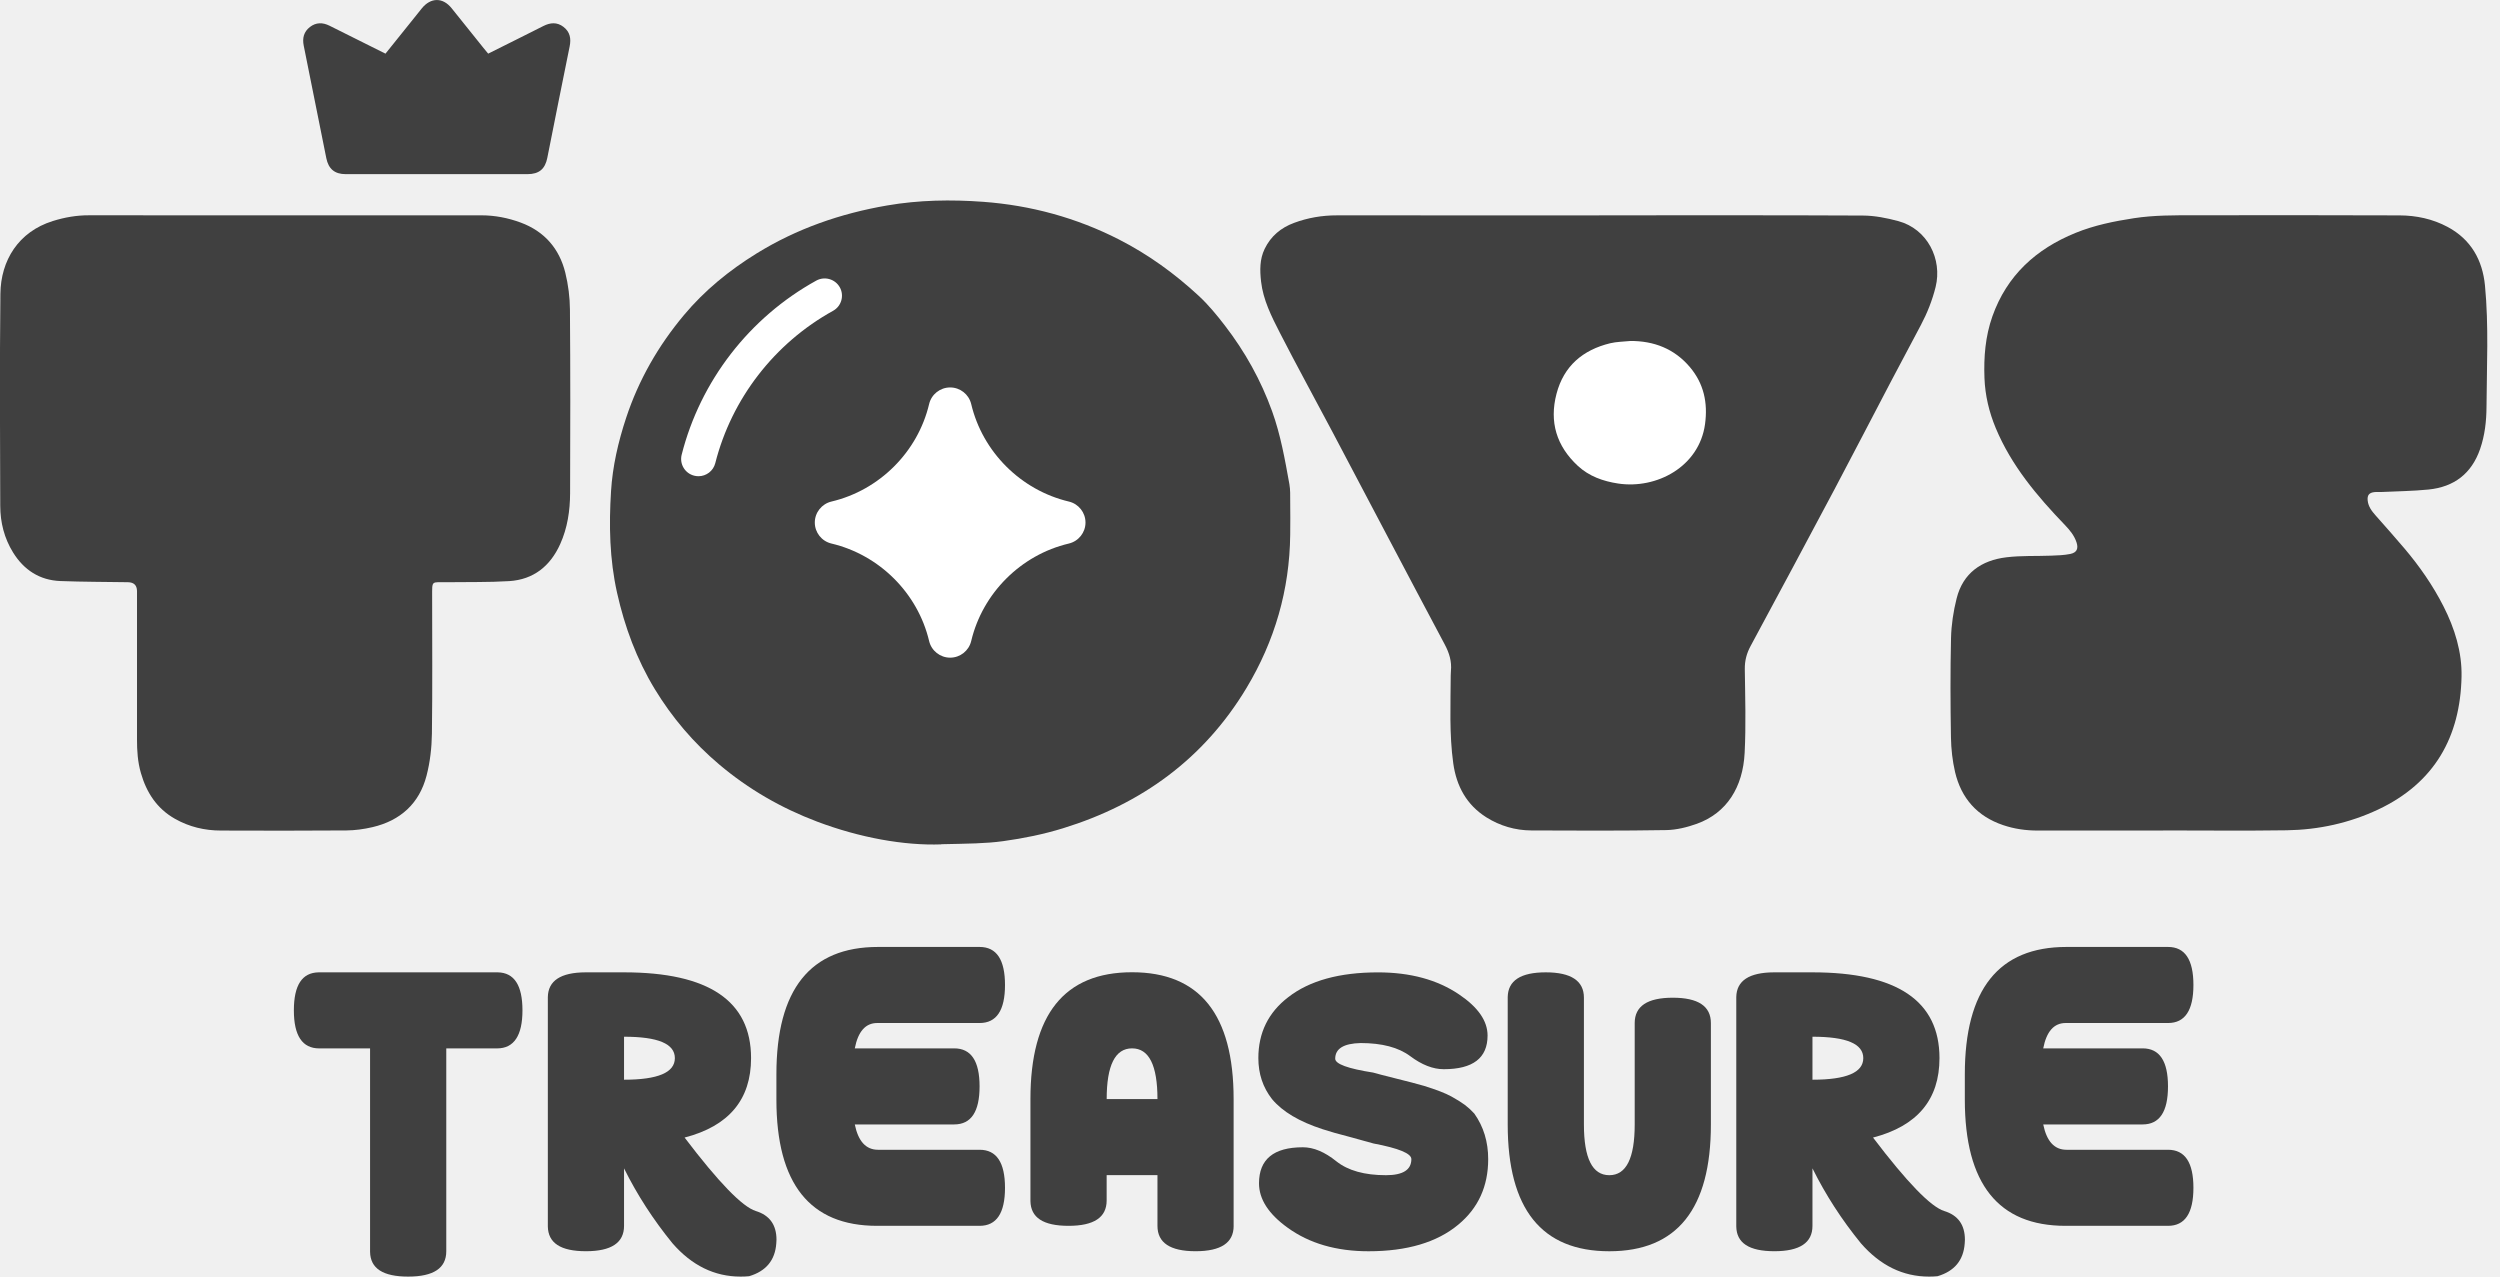
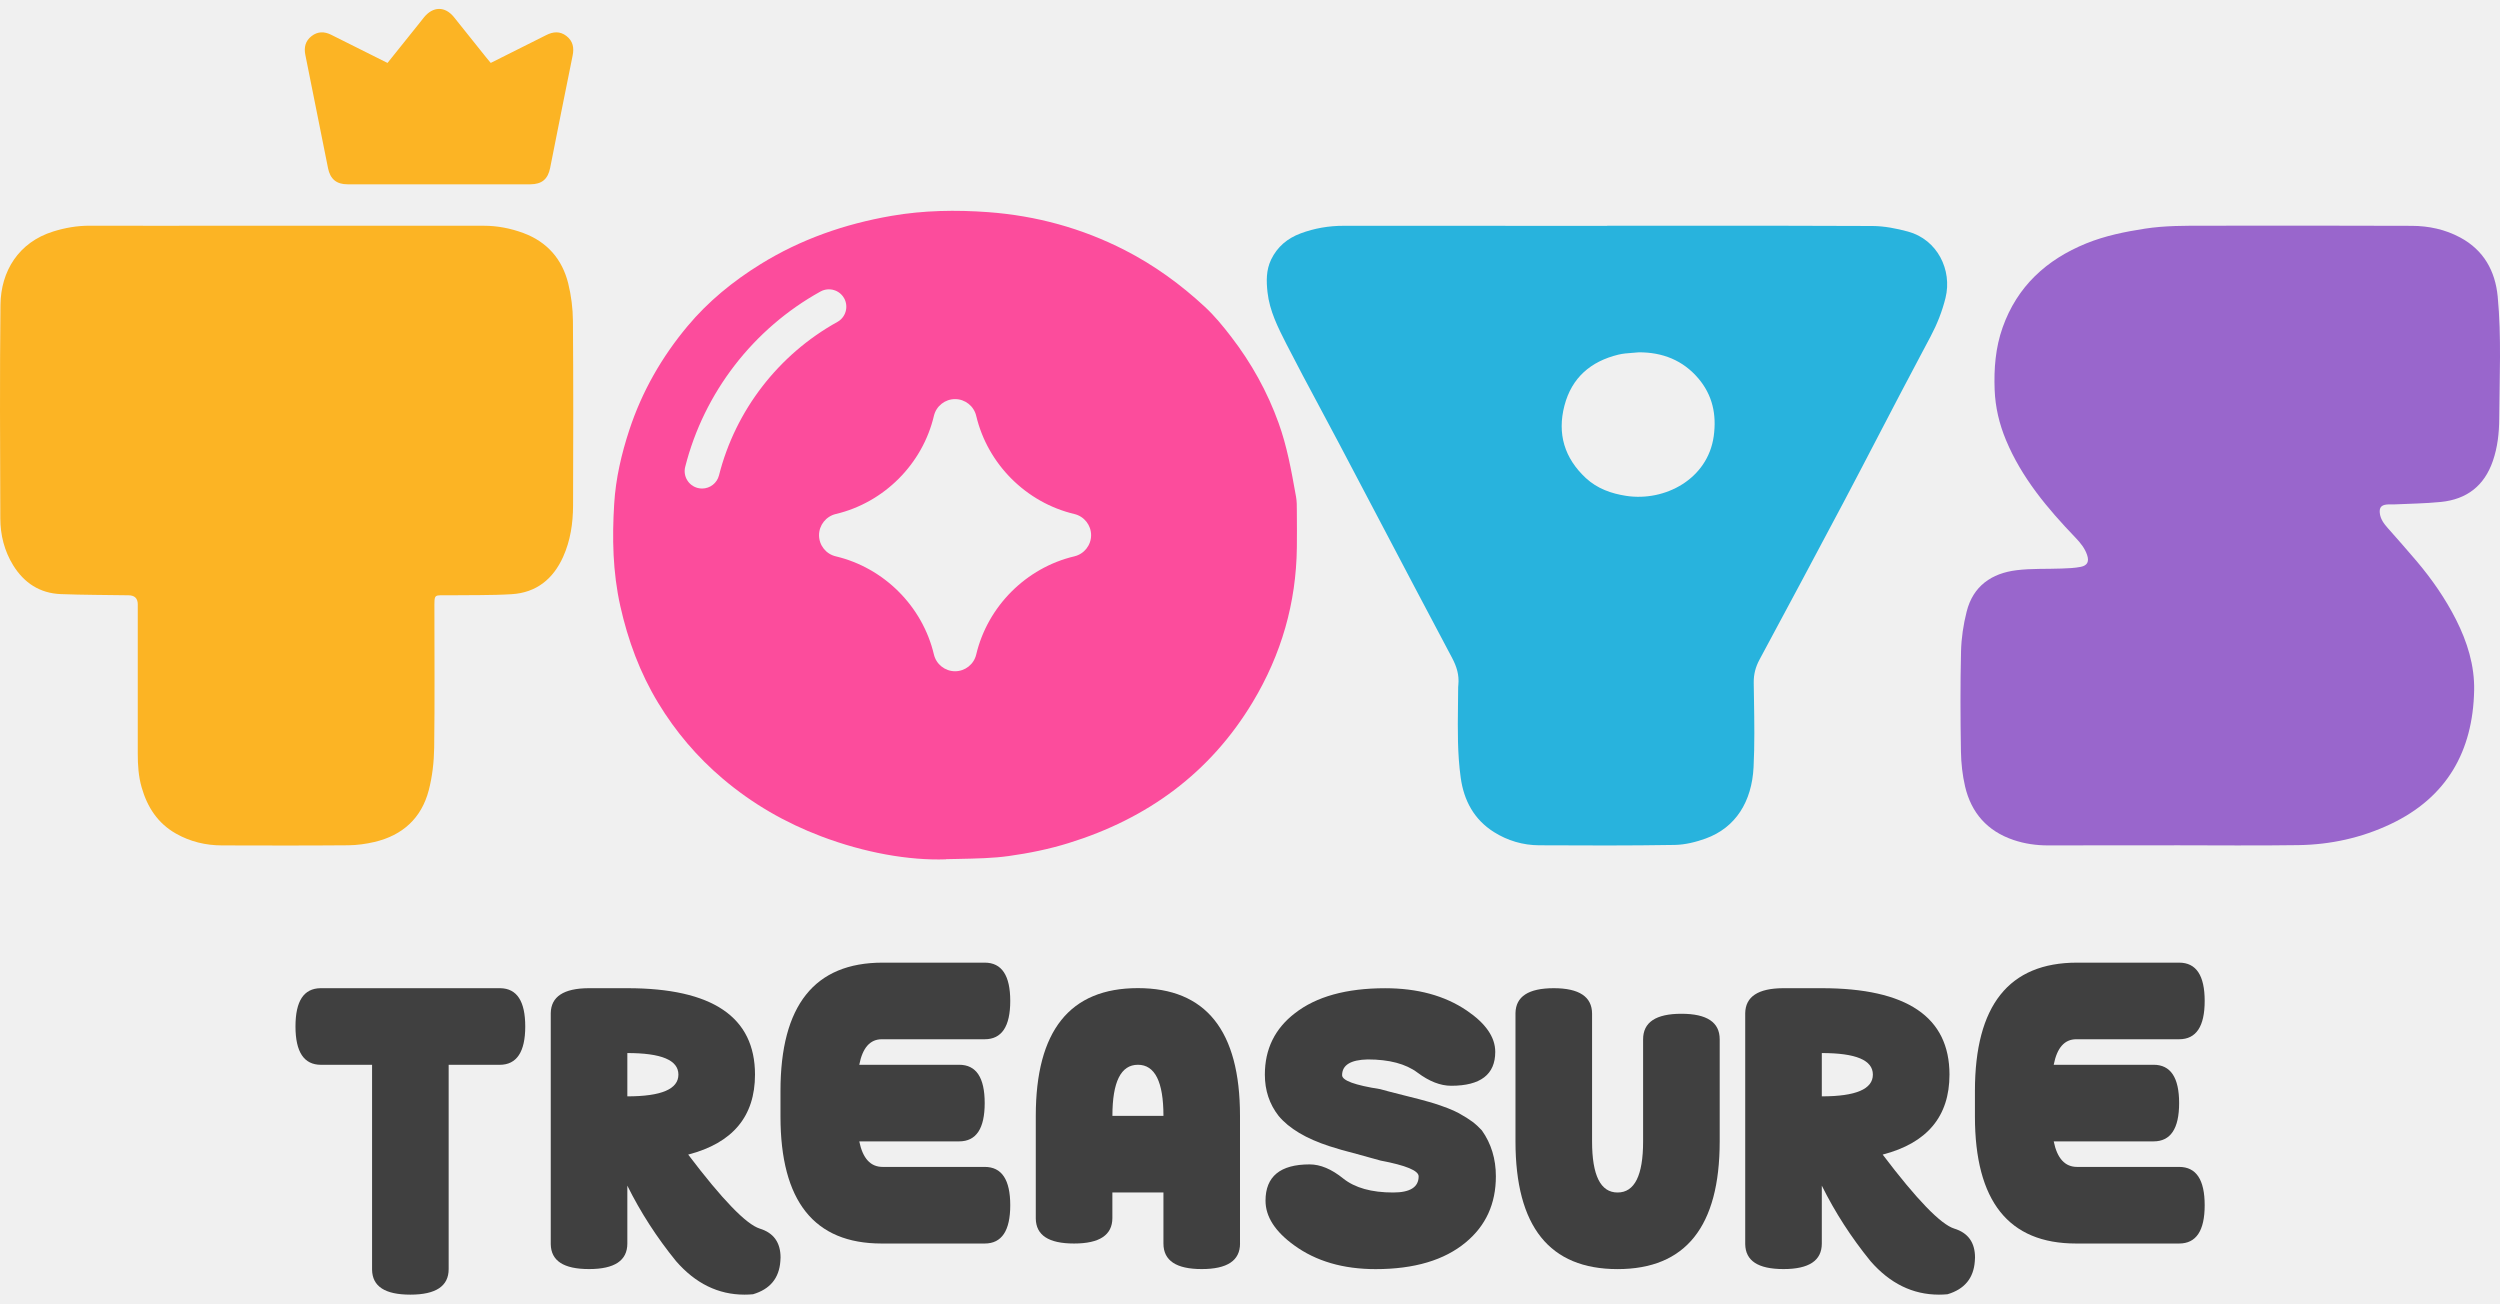
- <svg xmlns="http://www.w3.org/2000/svg" width="141" height="72" viewBox="0 0 141 72" fill="none">
-   <g clip-path="url(#clip0_166_1864)">
-     <path d="M25.17 59.13V70.571C25.17 71.525 24.453 72 23.021 72C21.589 72 20.887 71.535 20.872 70.604V59.13H18.006C17.051 59.13 16.574 58.414 16.574 56.985C16.574 55.556 17.04 54.855 17.973 54.84H28.069C29.002 54.855 29.467 55.569 29.467 56.985C29.467 58.401 28.991 59.13 28.035 59.13H25.17Z" fill="#404040" />
-     <path d="M35.196 65.9V69.139C35.196 70.093 34.479 70.569 33.047 70.569C31.616 70.569 30.914 70.104 30.898 69.172V56.236C30.914 55.313 31.622 54.846 33.025 54.84H35.196C39.97 54.84 42.36 56.452 42.36 59.678C42.36 62.017 41.109 63.51 38.611 64.158C40.529 66.682 41.868 68.065 42.629 68.302C43.405 68.54 43.794 69.08 43.794 69.923C43.794 69.983 43.789 70.051 43.783 70.124C43.717 71.077 43.205 71.696 42.249 71.978C42.086 71.994 41.925 72 41.768 72C40.299 72 39.02 71.375 37.93 70.124C36.849 68.798 35.937 67.391 35.198 65.9H35.196ZM35.196 58.471V60.896C37.107 60.896 38.062 60.491 38.062 59.678C38.062 58.866 37.107 58.471 35.196 58.471Z" fill="#404040" />
-     <path d="M55.25 53.408C56.206 53.408 56.682 54.124 56.682 55.553C56.682 56.983 56.206 57.698 55.25 57.698H49.474C48.817 57.698 48.396 58.174 48.21 59.128H53.816C54.772 59.128 55.248 59.843 55.248 61.273C55.248 62.702 54.772 63.418 53.816 63.418H48.21C48.404 64.371 48.841 64.847 49.521 64.847H55.25C56.206 64.847 56.682 65.563 56.682 66.992C56.682 68.421 56.206 69.137 55.25 69.137H49.463C45.68 69.137 43.789 66.765 43.789 62.021V60.592C43.789 55.802 45.7 53.408 49.519 53.408H55.248H55.25Z" fill="#404040" />
-     <path d="M69.578 69.139C69.578 70.093 68.861 70.569 67.43 70.569C65.998 70.569 65.281 70.093 65.281 69.139V66.279H62.415V67.708C62.415 68.662 61.698 69.137 60.266 69.137C58.834 69.137 58.133 68.672 58.117 67.741V61.986C58.117 57.221 60.028 54.835 63.847 54.835C67.666 54.835 69.576 57.218 69.576 61.986V69.137L69.578 69.139ZM62.415 61.989H65.281C65.281 60.081 64.804 59.128 63.849 59.128C62.894 59.128 62.417 60.081 62.417 61.989H62.415Z" fill="#404040" />
-     <path d="M81.854 61.839C82.183 62.021 82.436 62.18 82.615 62.314C82.794 62.449 82.972 62.611 83.151 62.805C83.674 63.543 83.934 64.4 83.934 65.375C83.934 66.91 83.372 68.141 82.244 69.073C81.042 70.071 79.356 70.571 77.186 70.571C75.365 70.571 73.843 70.128 72.619 69.24C71.544 68.465 71.008 67.633 71.008 66.739C71.008 65.384 71.833 64.706 73.481 64.706C74.086 64.706 74.717 64.97 75.372 65.499C76.029 66.021 76.96 66.281 78.169 66.281C79.125 66.281 79.601 65.979 79.601 65.375C79.601 65.056 78.889 64.761 77.464 64.492C77.263 64.433 76.817 64.309 76.131 64.124C75.498 63.962 74.986 63.816 74.598 63.688C73.285 63.263 72.332 62.697 71.743 61.99C71.229 61.334 70.971 60.563 70.971 59.678C70.971 58.249 71.533 57.101 72.661 56.238C73.861 55.306 75.549 54.842 77.719 54.842C79.54 54.842 81.062 55.256 82.286 56.082C83.361 56.804 83.899 57.579 83.899 58.405C83.899 59.672 83.074 60.303 81.426 60.303C80.821 60.303 80.19 60.057 79.535 59.566C78.878 59.075 77.947 58.828 76.738 58.828C75.782 58.85 75.306 59.145 75.306 59.711C75.306 60.008 76.019 60.27 77.444 60.493C77.644 60.552 78.088 60.667 78.776 60.839C79.409 60.995 79.921 61.129 80.31 61.242C81.011 61.458 81.525 61.658 81.854 61.839Z" fill="#404040" />
-     <path d="M92.197 63.42V57.701C92.197 56.747 92.913 56.271 94.345 56.271C95.777 56.271 96.494 56.747 96.494 57.701V63.42C96.494 68.186 94.584 70.571 90.765 70.571C86.946 70.571 85.035 68.188 85.035 63.42V56.236C85.051 55.304 85.765 54.84 87.184 54.84C88.603 54.84 89.333 55.316 89.333 56.269V63.42C89.333 65.327 89.809 66.281 90.765 66.281C91.72 66.281 92.197 65.327 92.197 63.42Z" fill="#404040" />
-     <path d="M102.223 65.9V69.139C102.223 70.093 101.506 70.569 100.075 70.569C98.643 70.569 97.941 70.104 97.926 69.172V56.236C97.941 55.313 98.649 54.846 100.053 54.84H102.223C106.998 54.84 109.387 56.452 109.387 59.678C109.387 62.017 108.136 63.51 105.639 64.158C107.556 66.682 108.895 68.065 109.656 68.302C110.433 68.54 110.821 69.08 110.821 69.923C110.821 69.983 110.817 70.051 110.81 70.124C110.744 71.077 110.232 71.696 109.277 71.978C109.113 71.994 108.952 72 108.796 72C107.326 72 106.047 71.375 104.957 70.124C103.876 68.798 102.965 67.391 102.226 65.9H102.223ZM102.223 58.471V60.896C104.134 60.896 105.089 60.491 105.089 59.678C105.089 58.866 104.134 58.471 102.223 58.471Z" fill="#404040" />
-     <path d="M122.278 53.408C123.233 53.408 123.709 54.124 123.709 55.553C123.709 56.983 123.233 57.698 122.278 57.698H116.502C115.844 57.698 115.423 58.174 115.238 59.128H120.844C121.799 59.128 122.275 59.843 122.275 61.273C122.275 62.702 121.799 63.418 120.844 63.418H115.238C115.432 64.371 115.869 64.847 116.548 64.847H122.278C123.233 64.847 123.709 65.563 123.709 66.992C123.709 68.421 123.233 69.137 122.278 69.137H116.491C112.707 69.137 110.816 66.765 110.816 62.021V60.592C110.816 55.802 112.727 53.408 116.546 53.408H122.275H122.278Z" fill="#404040" />
-     <path d="M122.002 46.841C119.644 46.841 117.286 46.837 114.927 46.843C114.261 46.843 113.614 46.753 112.983 46.539C111.514 46.046 110.614 45.022 110.265 43.542C110.118 42.908 110.045 42.245 110.034 41.595C110.003 39.725 109.994 37.853 110.038 35.981C110.056 35.235 110.171 34.475 110.354 33.75C110.713 32.319 111.755 31.601 113.164 31.431C113.996 31.33 114.843 31.372 115.682 31.339C116.043 31.326 116.407 31.315 116.76 31.244C117.133 31.169 117.235 30.942 117.113 30.581C116.986 30.2 116.738 29.901 116.46 29.61C114.892 27.978 113.442 26.26 112.56 24.144C112.185 23.243 111.962 22.309 111.924 21.329C111.88 20.14 111.971 18.973 112.372 17.839C113.191 15.533 114.832 14.042 117.061 13.135C118.117 12.705 119.227 12.48 120.357 12.306C121.491 12.133 122.622 12.141 123.759 12.141C127.617 12.139 131.476 12.13 135.334 12.148C136.281 12.152 137.201 12.346 138.048 12.8C139.37 13.509 140.014 14.674 140.153 16.105C140.371 18.381 140.252 20.664 140.239 22.944C140.234 23.743 140.148 24.54 139.881 25.316C139.398 26.714 138.412 27.463 136.967 27.61C136.085 27.698 135.191 27.707 134.304 27.749C134.172 27.756 134.039 27.74 133.909 27.756C133.618 27.791 133.508 27.927 133.536 28.223C133.57 28.568 133.768 28.828 133.989 29.077C134.534 29.694 135.081 30.306 135.612 30.934C136.464 31.94 137.214 33.019 137.812 34.195C138.447 35.444 138.86 36.772 138.831 38.164C138.763 41.564 137.302 44.158 134.139 45.652C132.511 46.42 130.77 46.801 128.972 46.828C126.646 46.863 124.321 46.837 121.996 46.837V46.841H122.002Z" fill="#404040" />
-     <path d="M90.185 12.144C95.147 12.144 100.108 12.133 105.072 12.157C105.736 12.161 106.418 12.296 107.062 12.47C108.712 12.914 109.555 14.623 109.169 16.183C108.982 16.938 108.699 17.649 108.337 18.334C107.768 19.407 107.195 20.477 106.63 21.554C105.569 23.574 104.523 25.602 103.455 27.617C101.893 30.559 100.318 33.497 98.736 36.431C98.509 36.849 98.401 37.263 98.407 37.739C98.427 39.313 98.478 40.892 98.398 42.463C98.301 44.39 97.397 45.85 95.707 46.46C95.157 46.658 94.557 46.806 93.979 46.817C91.442 46.859 88.903 46.85 86.364 46.837C85.457 46.832 84.599 46.579 83.833 46.099C82.715 45.396 82.143 44.335 81.964 43.053C81.735 41.406 81.814 39.745 81.821 38.091C81.821 38.01 81.823 37.926 81.832 37.844C81.885 37.305 81.742 36.834 81.484 36.349C79.361 32.365 77.267 28.366 75.158 24.375C74.17 22.503 73.146 20.649 72.182 18.764C71.714 17.848 71.24 16.916 71.123 15.87C71.055 15.249 71.041 14.628 71.326 14.038C71.675 13.315 72.246 12.844 72.983 12.571C73.76 12.282 74.569 12.144 75.403 12.146C80.332 12.15 85.263 12.148 90.191 12.148L90.185 12.144Z" fill="#404040" />
-     <path d="M91.935 19.233C91.56 19.272 91.174 19.272 90.812 19.36C89.267 19.737 88.197 20.645 87.787 22.21C87.372 23.796 87.787 25.159 88.989 26.274C89.625 26.862 90.415 27.143 91.262 27.271C93.428 27.597 95.833 26.329 96.164 23.922C96.329 22.71 96.093 21.633 95.31 20.704C94.437 19.673 93.287 19.222 91.937 19.231L91.935 19.233Z" fill="white" />
-     <path d="M53.086 47.623C50.993 47.698 48.491 47.248 46.079 46.337C44.065 45.575 42.219 44.515 40.564 43.117C39.114 41.892 37.906 40.472 36.928 38.862C35.909 37.182 35.234 35.363 34.803 33.436C34.378 31.535 34.342 29.626 34.462 27.71C34.548 26.302 34.867 24.924 35.311 23.576C36.019 21.429 37.127 19.499 38.574 17.771C39.732 16.385 41.124 15.253 42.66 14.302C44.928 12.899 47.401 12.042 50.029 11.589C51.829 11.278 53.647 11.249 55.449 11.382C58.132 11.58 60.698 12.276 63.111 13.507C64.77 14.355 66.255 15.432 67.61 16.687C68.15 17.187 68.625 17.766 69.075 18.35C70.215 19.828 71.115 21.44 71.749 23.201C72.23 24.538 72.472 25.924 72.722 27.311C72.779 27.63 72.766 27.965 72.768 28.293C72.775 28.916 72.775 29.54 72.768 30.163C72.733 33.266 71.896 36.153 70.299 38.807C67.903 42.791 64.382 45.348 59.959 46.713C58.86 47.052 57.735 47.282 56.588 47.44C55.584 47.579 54.587 47.581 53.089 47.614L53.086 47.623Z" fill="#404040" />
-     <path d="M60.282 28.287C57.577 27.646 55.415 25.49 54.776 22.79C54.645 22.241 54.153 21.852 53.589 21.852C53.024 21.852 52.532 22.239 52.402 22.79C51.762 25.49 49.6 27.648 46.895 28.287C46.346 28.417 45.955 28.908 45.955 29.471C45.955 30.035 46.343 30.526 46.895 30.656C49.6 31.297 51.762 33.453 52.402 36.153C52.532 36.702 53.024 37.092 53.589 37.092C54.153 37.092 54.645 36.704 54.776 36.153C55.417 33.453 57.577 31.295 60.282 30.656C60.831 30.526 61.222 30.035 61.222 29.471C61.222 28.908 60.834 28.417 60.282 28.287Z" fill="white" />
-     <path d="M47.366 16.207C47.105 15.736 46.51 15.566 46.038 15.826C42.265 17.909 39.498 21.49 38.446 25.646C38.314 26.168 38.631 26.699 39.154 26.829C39.234 26.848 39.315 26.859 39.395 26.859C39.831 26.859 40.229 26.564 40.341 26.124C41.261 22.488 43.681 19.356 46.984 17.53C47.456 17.271 47.626 16.676 47.366 16.205V16.207Z" fill="white" />
-     <path d="M16.062 12.144C19.755 12.144 23.451 12.144 27.144 12.144C27.912 12.144 28.655 12.289 29.368 12.553C30.703 13.047 31.547 14.02 31.883 15.381C32.05 16.059 32.141 16.773 32.145 17.473C32.172 20.92 32.167 24.367 32.154 27.813C32.15 28.8 32.006 29.778 31.594 30.689C31.036 31.925 30.094 32.689 28.717 32.775C27.55 32.848 26.378 32.819 25.207 32.837C24.32 32.85 24.375 32.705 24.373 33.645C24.373 36.222 24.395 38.798 24.36 41.375C24.349 42.172 24.256 42.987 24.055 43.756C23.647 45.319 22.584 46.284 21.004 46.652C20.527 46.764 20.029 46.832 19.541 46.837C17.183 46.857 14.824 46.85 12.466 46.843C11.544 46.843 10.668 46.636 9.863 46.178C8.843 45.599 8.261 44.696 7.946 43.597C7.767 42.976 7.725 42.342 7.727 41.699C7.731 39.008 7.727 36.316 7.727 33.623C7.727 33.524 7.727 33.427 7.727 33.328C7.72 33.006 7.55 32.843 7.217 32.837C5.949 32.817 4.678 32.819 3.41 32.771C2.234 32.727 1.349 32.145 0.738 31.161C0.241 30.359 0.016 29.463 0.014 28.533C-0.001 24.545 -0.021 20.557 0.023 16.568C0.043 14.694 1.036 13.071 2.982 12.465C3.643 12.258 4.323 12.139 5.024 12.142C7.431 12.148 9.841 12.144 12.248 12.144C13.518 12.144 14.787 12.144 16.058 12.144H16.062Z" fill="#404040" />
-     <path d="M27.536 3.024C28.595 2.495 29.621 1.987 30.643 1.469C31.038 1.269 31.417 1.238 31.779 1.515C32.15 1.799 32.22 2.176 32.127 2.625C31.7 4.715 31.285 6.81 30.868 8.904C30.742 9.536 30.4 9.82 29.754 9.822C26.334 9.822 22.914 9.822 19.497 9.822C18.877 9.822 18.526 9.53 18.403 8.917C17.979 6.803 17.558 4.689 17.13 2.575C17.044 2.147 17.136 1.791 17.478 1.524C17.825 1.255 18.2 1.258 18.586 1.451C19.627 1.973 20.671 2.493 21.741 3.026C22.339 2.282 22.93 1.544 23.523 0.806C23.612 0.696 23.7 0.584 23.788 0.474C24.296 -0.15 24.971 -0.158 25.471 0.463C26.076 1.209 26.672 1.96 27.272 2.709C27.353 2.81 27.437 2.909 27.534 3.026L27.536 3.024Z" fill="#404040" />
+ <svg xmlns="http://www.w3.org/2000/svg" width="140" height="73" viewBox="0 0 140 73" fill="none">
+   <g id="logo">
+     <path id="Vector" d="M25.125 59.629V71.07C25.125 72.024 24.409 72.5 22.98 72.5C21.551 72.5 20.851 72.035 20.836 71.104V59.629H17.976C17.023 59.629 16.547 58.914 16.547 57.484C16.547 56.055 17.012 55.355 17.943 55.339H28.018C28.949 55.355 29.414 56.068 29.414 57.484C29.414 58.901 28.938 59.629 27.985 59.629H25.125Z" fill="#404040" />
+     <path id="Vector_2" d="M35.131 66.4V69.639C35.131 70.593 34.415 71.068 32.986 71.068C31.558 71.068 30.857 70.604 30.842 69.672V56.736C30.857 55.813 31.564 55.346 32.964 55.339H35.131C39.895 55.339 42.28 56.951 42.28 60.178C42.28 62.517 41.031 64.01 38.539 64.657C40.452 67.181 41.789 68.564 42.548 68.802C43.323 69.04 43.711 69.58 43.711 70.423C43.711 70.483 43.706 70.55 43.7 70.624C43.634 71.577 43.123 72.196 42.169 72.478C42.007 72.493 41.846 72.5 41.69 72.5C40.223 72.5 38.946 71.874 37.859 70.624C36.78 69.297 35.871 67.89 35.133 66.4H35.131ZM35.131 58.971V61.396C37.037 61.396 37.991 60.99 37.991 60.178C37.991 59.365 37.037 58.971 35.131 58.971Z" fill="#404040" />
+     <path id="Vector_3" d="M55.145 53.908C56.098 53.908 56.574 54.624 56.574 56.053C56.574 57.482 56.098 58.198 55.145 58.198H49.381C48.725 58.198 48.304 58.674 48.119 59.627H53.714C54.667 59.627 55.143 60.343 55.143 61.772C55.143 63.202 54.667 63.917 53.714 63.917H48.119C48.313 64.871 48.749 65.347 49.427 65.347H55.145C56.098 65.347 56.574 66.062 56.574 67.492C56.574 68.921 56.098 69.637 55.145 69.637H49.37C45.594 69.637 43.707 67.265 43.707 62.521V61.092C43.707 56.302 45.614 53.908 49.425 53.908H55.145Z" fill="#404040" />
+     <path id="Vector_4" d="M69.442 69.639C69.442 70.593 68.726 71.068 67.297 71.068C65.868 71.068 65.153 70.593 65.153 69.639V66.778H62.293V68.208C62.293 69.161 61.577 69.637 60.148 69.637C58.719 69.637 58.019 69.172 58.004 68.241V62.486C58.004 57.72 59.911 55.335 63.722 55.335C67.533 55.335 69.44 57.718 69.44 62.486V69.637L69.442 69.639ZM62.293 62.488H65.153C65.153 60.581 64.677 59.627 63.724 59.627C62.77 59.627 62.295 60.581 62.295 62.488H62.293Z" fill="#404040" />
+     <path id="Vector_5" d="M81.693 62.338C82.021 62.521 82.274 62.68 82.452 62.814C82.63 62.948 82.809 63.111 82.987 63.305C83.509 64.043 83.769 64.9 83.769 65.875C83.769 67.41 83.207 68.641 82.082 69.573C80.883 70.57 79.201 71.071 77.034 71.071C75.217 71.071 73.698 70.628 72.477 69.74C71.404 68.965 70.869 68.133 70.869 67.238C70.869 65.884 71.693 65.206 73.337 65.206C73.941 65.206 74.57 65.47 75.224 65.999C75.88 66.521 76.809 66.78 78.016 66.78C78.969 66.78 79.444 66.479 79.444 65.875C79.444 65.556 78.733 65.261 77.311 64.992C77.111 64.933 76.666 64.809 75.981 64.624C75.35 64.462 74.839 64.316 74.451 64.188C73.142 63.763 72.19 63.197 71.602 62.49C71.089 61.834 70.832 61.063 70.832 60.178C70.832 58.748 71.393 57.601 72.518 56.738C73.716 55.806 75.4 55.341 77.567 55.341C79.383 55.341 80.902 55.756 82.124 56.581C83.197 57.304 83.734 58.079 83.734 58.905C83.734 60.171 82.91 60.803 81.266 60.803C80.662 60.803 80.033 60.556 79.378 60.065C78.723 59.574 77.794 59.328 76.587 59.328C75.634 59.35 75.158 59.645 75.158 60.211C75.158 60.508 75.869 60.77 77.291 60.992C77.492 61.052 77.934 61.166 78.621 61.339C79.253 61.495 79.764 61.629 80.151 61.741C80.851 61.957 81.365 62.158 81.693 62.338Z" fill="#404040" />
+     <path id="Vector_6" d="M92.014 63.919V58.2C92.014 57.246 92.729 56.771 94.159 56.771C95.587 56.771 96.303 57.246 96.303 58.2V63.919C96.303 68.686 94.396 71.07 90.585 71.07C86.773 71.07 84.867 68.688 84.867 63.919V56.736C84.882 55.804 85.596 55.339 87.012 55.339C88.427 55.339 89.156 55.815 89.156 56.769V63.919C89.156 65.827 89.631 66.78 90.585 66.78C91.538 66.78 92.014 65.827 92.014 63.919Z" fill="#404040" />
+     <path id="Vector_7" d="M102.021 66.4V69.639C102.021 70.593 101.306 71.068 99.877 71.068C98.448 71.068 97.748 70.604 97.732 69.672V56.736C97.748 55.813 98.455 55.346 99.855 55.339H102.021C106.786 55.339 109.171 56.951 109.171 60.178C109.171 62.517 107.922 64.01 105.43 64.657C107.343 67.181 108.68 68.564 109.439 68.802C110.214 69.04 110.601 69.58 110.601 70.423C110.601 70.483 110.597 70.55 110.59 70.624C110.524 71.577 110.013 72.196 109.06 72.478C108.897 72.493 108.736 72.5 108.58 72.5C107.114 72.5 105.837 71.874 104.749 70.624C103.67 69.297 102.761 67.89 102.024 66.4H102.021ZM102.021 58.971V61.396C103.928 61.396 104.881 60.99 104.881 60.178C104.881 59.365 103.928 58.971 102.021 58.971Z" fill="#404040" />
+     <path id="Vector_8" d="M122.033 53.908C122.987 53.908 123.462 54.624 123.462 56.053C123.462 57.482 122.987 58.198 122.033 58.198H116.27C115.613 58.198 115.193 58.674 115.008 59.627H120.602C121.555 59.627 122.031 60.343 122.031 61.772C122.031 63.202 121.555 63.917 120.602 63.917H115.008C115.202 64.871 115.637 65.347 116.315 65.347H122.033C122.987 65.347 123.462 66.062 123.462 67.492C123.462 68.921 122.987 69.637 122.033 69.637H116.258C112.483 69.637 110.596 67.265 110.596 62.521V61.092C110.596 56.302 112.502 53.908 116.313 53.908H122.033Z" fill="#404040" />
+     <path id="Vector_9" d="M121.757 47.34C119.404 47.34 117.05 47.336 114.697 47.343C114.032 47.343 113.387 47.252 112.757 47.039C111.291 46.545 110.392 45.521 110.044 44.041C109.897 43.407 109.824 42.744 109.813 42.094C109.782 40.224 109.773 38.352 109.818 36.481C109.835 35.734 109.949 34.974 110.133 34.249C110.491 32.818 111.531 32.1 112.937 31.931C113.767 31.829 114.613 31.871 115.45 31.838C115.811 31.825 116.173 31.814 116.526 31.743C116.899 31.668 117 31.441 116.878 31.08C116.751 30.7 116.504 30.4 116.227 30.109C114.661 28.477 113.215 26.759 112.334 24.643C111.96 23.742 111.737 22.808 111.7 21.828C111.656 20.639 111.746 19.472 112.147 18.338C112.964 16.032 114.602 14.541 116.825 13.633C117.881 13.204 118.988 12.979 120.115 12.805C121.247 12.631 122.376 12.64 123.51 12.64C127.361 12.638 131.211 12.629 135.062 12.647C136.007 12.651 136.925 12.845 137.77 13.299C139.09 14.008 139.732 15.173 139.871 16.604C140.088 18.879 139.97 21.163 139.957 23.443C139.952 24.242 139.867 25.039 139.6 25.815C139.118 27.213 138.134 27.962 136.691 28.109C135.811 28.198 134.919 28.206 134.034 28.248C133.902 28.255 133.77 28.239 133.64 28.255C133.35 28.29 133.239 28.427 133.268 28.722C133.301 29.067 133.499 29.327 133.719 29.576C134.263 30.193 134.809 30.805 135.339 31.433C136.189 32.439 136.938 33.518 137.535 34.694C138.169 35.943 138.58 37.271 138.552 38.663C138.484 42.063 137.026 44.658 133.869 46.151C132.244 46.92 130.507 47.301 128.712 47.327C126.392 47.362 124.071 47.336 121.75 47.336V47.34H121.757Z" fill="#9966CC" />
+     <path id="Subtract" fill-rule="evenodd" clip-rule="evenodd" d="M93.539 12.641C92.361 12.642 91.182 12.642 90.003 12.642L90.01 12.647C88.79 12.647 87.57 12.647 86.35 12.647C82.651 12.648 78.951 12.648 75.252 12.645C74.419 12.642 73.612 12.781 72.836 13.07C72.101 13.343 71.531 13.814 71.183 14.536C70.899 15.127 70.912 15.748 70.981 16.369C71.097 17.415 71.571 18.346 72.037 19.263C72.643 20.449 73.272 21.624 73.901 22.798C74.272 23.489 74.642 24.18 75.007 24.874C75.749 26.28 76.489 27.687 77.228 29.094C78.588 31.681 79.948 34.268 81.32 36.848C81.577 37.333 81.72 37.804 81.668 38.344C81.658 38.425 81.656 38.509 81.656 38.59C81.655 38.907 81.651 39.224 81.647 39.541C81.631 40.88 81.615 42.221 81.8 43.552C81.978 44.834 82.548 45.896 83.664 46.598C84.428 47.078 85.285 47.331 86.19 47.336C88.724 47.349 91.258 47.358 93.79 47.316C94.367 47.305 94.966 47.157 95.514 46.959C97.201 46.349 98.103 44.889 98.2 42.962C98.264 41.696 98.243 40.424 98.223 39.154C98.218 38.849 98.213 38.543 98.209 38.238C98.202 37.763 98.31 37.349 98.537 36.93C100.115 33.996 101.687 31.058 103.246 28.116C103.882 26.913 104.511 25.705 105.14 24.497C105.564 23.682 105.988 22.867 106.415 22.053C106.795 21.326 107.18 20.602 107.564 19.878C107.749 19.529 107.934 19.181 108.118 18.833C108.48 18.148 108.762 17.437 108.949 16.681C109.334 15.122 108.493 13.413 106.846 12.968C106.203 12.794 105.523 12.66 104.86 12.656C101.085 12.637 97.312 12.639 93.539 12.641ZM91.398 19.761C91.516 19.753 91.633 19.744 91.749 19.732L91.751 19.73C93.099 19.721 94.246 20.172 95.118 21.203C95.899 22.132 96.135 23.209 95.97 24.421C95.639 26.828 93.239 28.096 91.077 27.77C90.232 27.642 89.444 27.361 88.809 26.773C87.61 25.658 87.196 24.295 87.61 22.709C88.02 21.143 89.087 20.236 90.628 19.86C90.877 19.799 91.138 19.78 91.398 19.761Z" fill="#28B3DD" />
+     <path id="Subtract_2" fill-rule="evenodd" clip-rule="evenodd" d="M52.982 48.122C50.892 48.197 48.395 47.748 45.989 46.836C43.979 46.074 42.136 45.015 40.485 43.616C39.038 42.392 37.832 40.971 36.857 39.361C35.839 37.681 35.166 35.862 34.736 33.935C34.312 32.034 34.276 30.125 34.395 28.209C34.481 26.801 34.8 25.423 35.243 24.075C35.95 21.927 37.055 19.998 38.499 18.269C39.655 16.884 41.044 15.752 42.577 14.801C44.84 13.398 47.308 12.541 49.93 12.087C51.727 11.777 53.541 11.748 55.34 11.88C58.017 12.079 60.578 12.774 62.986 14.006C64.642 14.854 66.124 15.931 67.476 17.186C68.015 17.686 68.489 18.265 68.938 18.849C70.076 20.326 70.974 21.939 71.606 23.7C72.075 25.006 72.317 26.358 72.559 27.713L72.559 27.713L72.577 27.81C72.624 28.069 72.623 28.338 72.623 28.606V28.606C72.623 28.668 72.623 28.73 72.624 28.792C72.63 29.415 72.63 30.039 72.624 30.662C72.588 33.765 71.754 36.652 70.159 39.306C67.769 43.29 64.255 45.847 59.84 47.213C58.743 47.552 57.621 47.781 56.476 47.94C55.606 48.06 54.742 48.077 53.551 48.102C53.37 48.105 53.181 48.109 52.984 48.113L52.982 48.122ZM60.164 28.785C57.464 28.145 55.307 25.989 54.668 23.288C54.538 22.74 54.047 22.35 53.484 22.35C52.92 22.35 52.429 22.738 52.299 23.288C51.661 25.989 49.503 28.147 46.804 28.785C46.256 28.916 45.866 29.407 45.866 29.971C45.866 30.534 46.253 31.025 46.804 31.155C49.503 31.796 51.661 33.952 52.299 36.652C52.429 37.201 52.92 37.59 53.484 37.59C54.047 37.59 54.538 37.203 54.668 36.652C55.309 33.952 57.464 31.794 60.164 31.155C60.712 31.025 61.102 30.534 61.102 29.971C61.102 29.407 60.714 28.916 60.164 28.785ZM45.947 16.325C46.418 16.065 47.013 16.234 47.273 16.706V16.703C47.532 17.175 47.363 17.769 46.892 18.029C43.596 19.855 41.181 22.987 40.263 26.623C40.15 27.063 39.754 27.358 39.318 27.358C39.239 27.358 39.157 27.348 39.078 27.328C38.556 27.198 38.239 26.667 38.371 26.145C39.422 21.989 42.183 18.408 45.947 16.325Z" fill="#FC4C9C" />
+     <path id="Vector_10" d="M16.033 12.642C19.719 12.642 23.407 12.642 27.092 12.642C27.859 12.642 28.601 12.788 29.312 13.052C30.644 13.545 31.487 14.519 31.822 15.88C31.989 16.558 32.079 17.272 32.084 17.972C32.11 21.419 32.105 24.865 32.092 28.312C32.088 29.299 31.945 30.277 31.533 31.188C30.976 32.424 30.036 33.188 28.662 33.274C27.497 33.347 26.328 33.318 25.159 33.336C24.274 33.349 24.329 33.203 24.327 34.144C24.327 36.721 24.349 39.297 24.314 41.874C24.303 42.671 24.21 43.486 24.01 44.255C23.603 45.819 22.541 46.783 20.965 47.151C20.489 47.263 19.992 47.331 19.505 47.336C17.152 47.356 14.798 47.349 12.444 47.343C11.524 47.343 10.65 47.135 9.846 46.677C8.829 46.098 8.248 45.195 7.933 44.096C7.755 43.475 7.713 42.841 7.715 42.198C7.72 39.507 7.715 36.815 7.715 34.122C7.715 34.023 7.715 33.926 7.715 33.827C7.708 33.505 7.538 33.342 7.207 33.336C5.941 33.316 4.672 33.318 3.406 33.27C2.233 33.225 1.35 32.644 0.74 31.66C0.245 30.858 0.02 29.962 0.018 29.032C0.003 25.044 -0.017 21.055 0.027 17.067C0.047 15.193 1.037 13.569 2.979 12.964C3.64 12.757 4.318 12.638 5.018 12.64C7.42 12.647 9.824 12.642 12.226 12.642C13.495 12.642 14.761 12.642 16.029 12.642H16.033Z" fill="#FCB424" />
+     <path id="Vector_11" d="M27.484 3.522C28.541 2.994 29.565 2.485 30.584 1.968C30.978 1.767 31.357 1.736 31.718 2.014C32.088 2.298 32.158 2.675 32.065 3.124C31.638 5.214 31.225 7.308 30.808 9.403C30.683 10.035 30.342 10.319 29.697 10.321C26.284 10.321 22.871 10.321 19.461 10.321C18.842 10.321 18.492 10.028 18.369 9.416C17.946 7.302 17.526 5.187 17.099 3.073C17.013 2.646 17.105 2.289 17.446 2.023C17.792 1.754 18.166 1.756 18.552 1.95C19.591 2.472 20.632 2.992 21.7 3.525C22.297 2.78 22.887 2.042 23.479 1.305C23.567 1.195 23.655 1.082 23.743 0.972C24.25 0.349 24.923 0.34 25.423 0.961C26.026 1.708 26.621 2.459 27.22 3.208C27.301 3.309 27.385 3.408 27.482 3.525L27.484 3.522Z" fill="#FCB424" />
  </g>
-   <defs>
-     <clipPath id="clip0_166_1864">
-       <rect width="140.286" height="72" fill="white" />
-     </clipPath>
-   </defs>
</svg>
